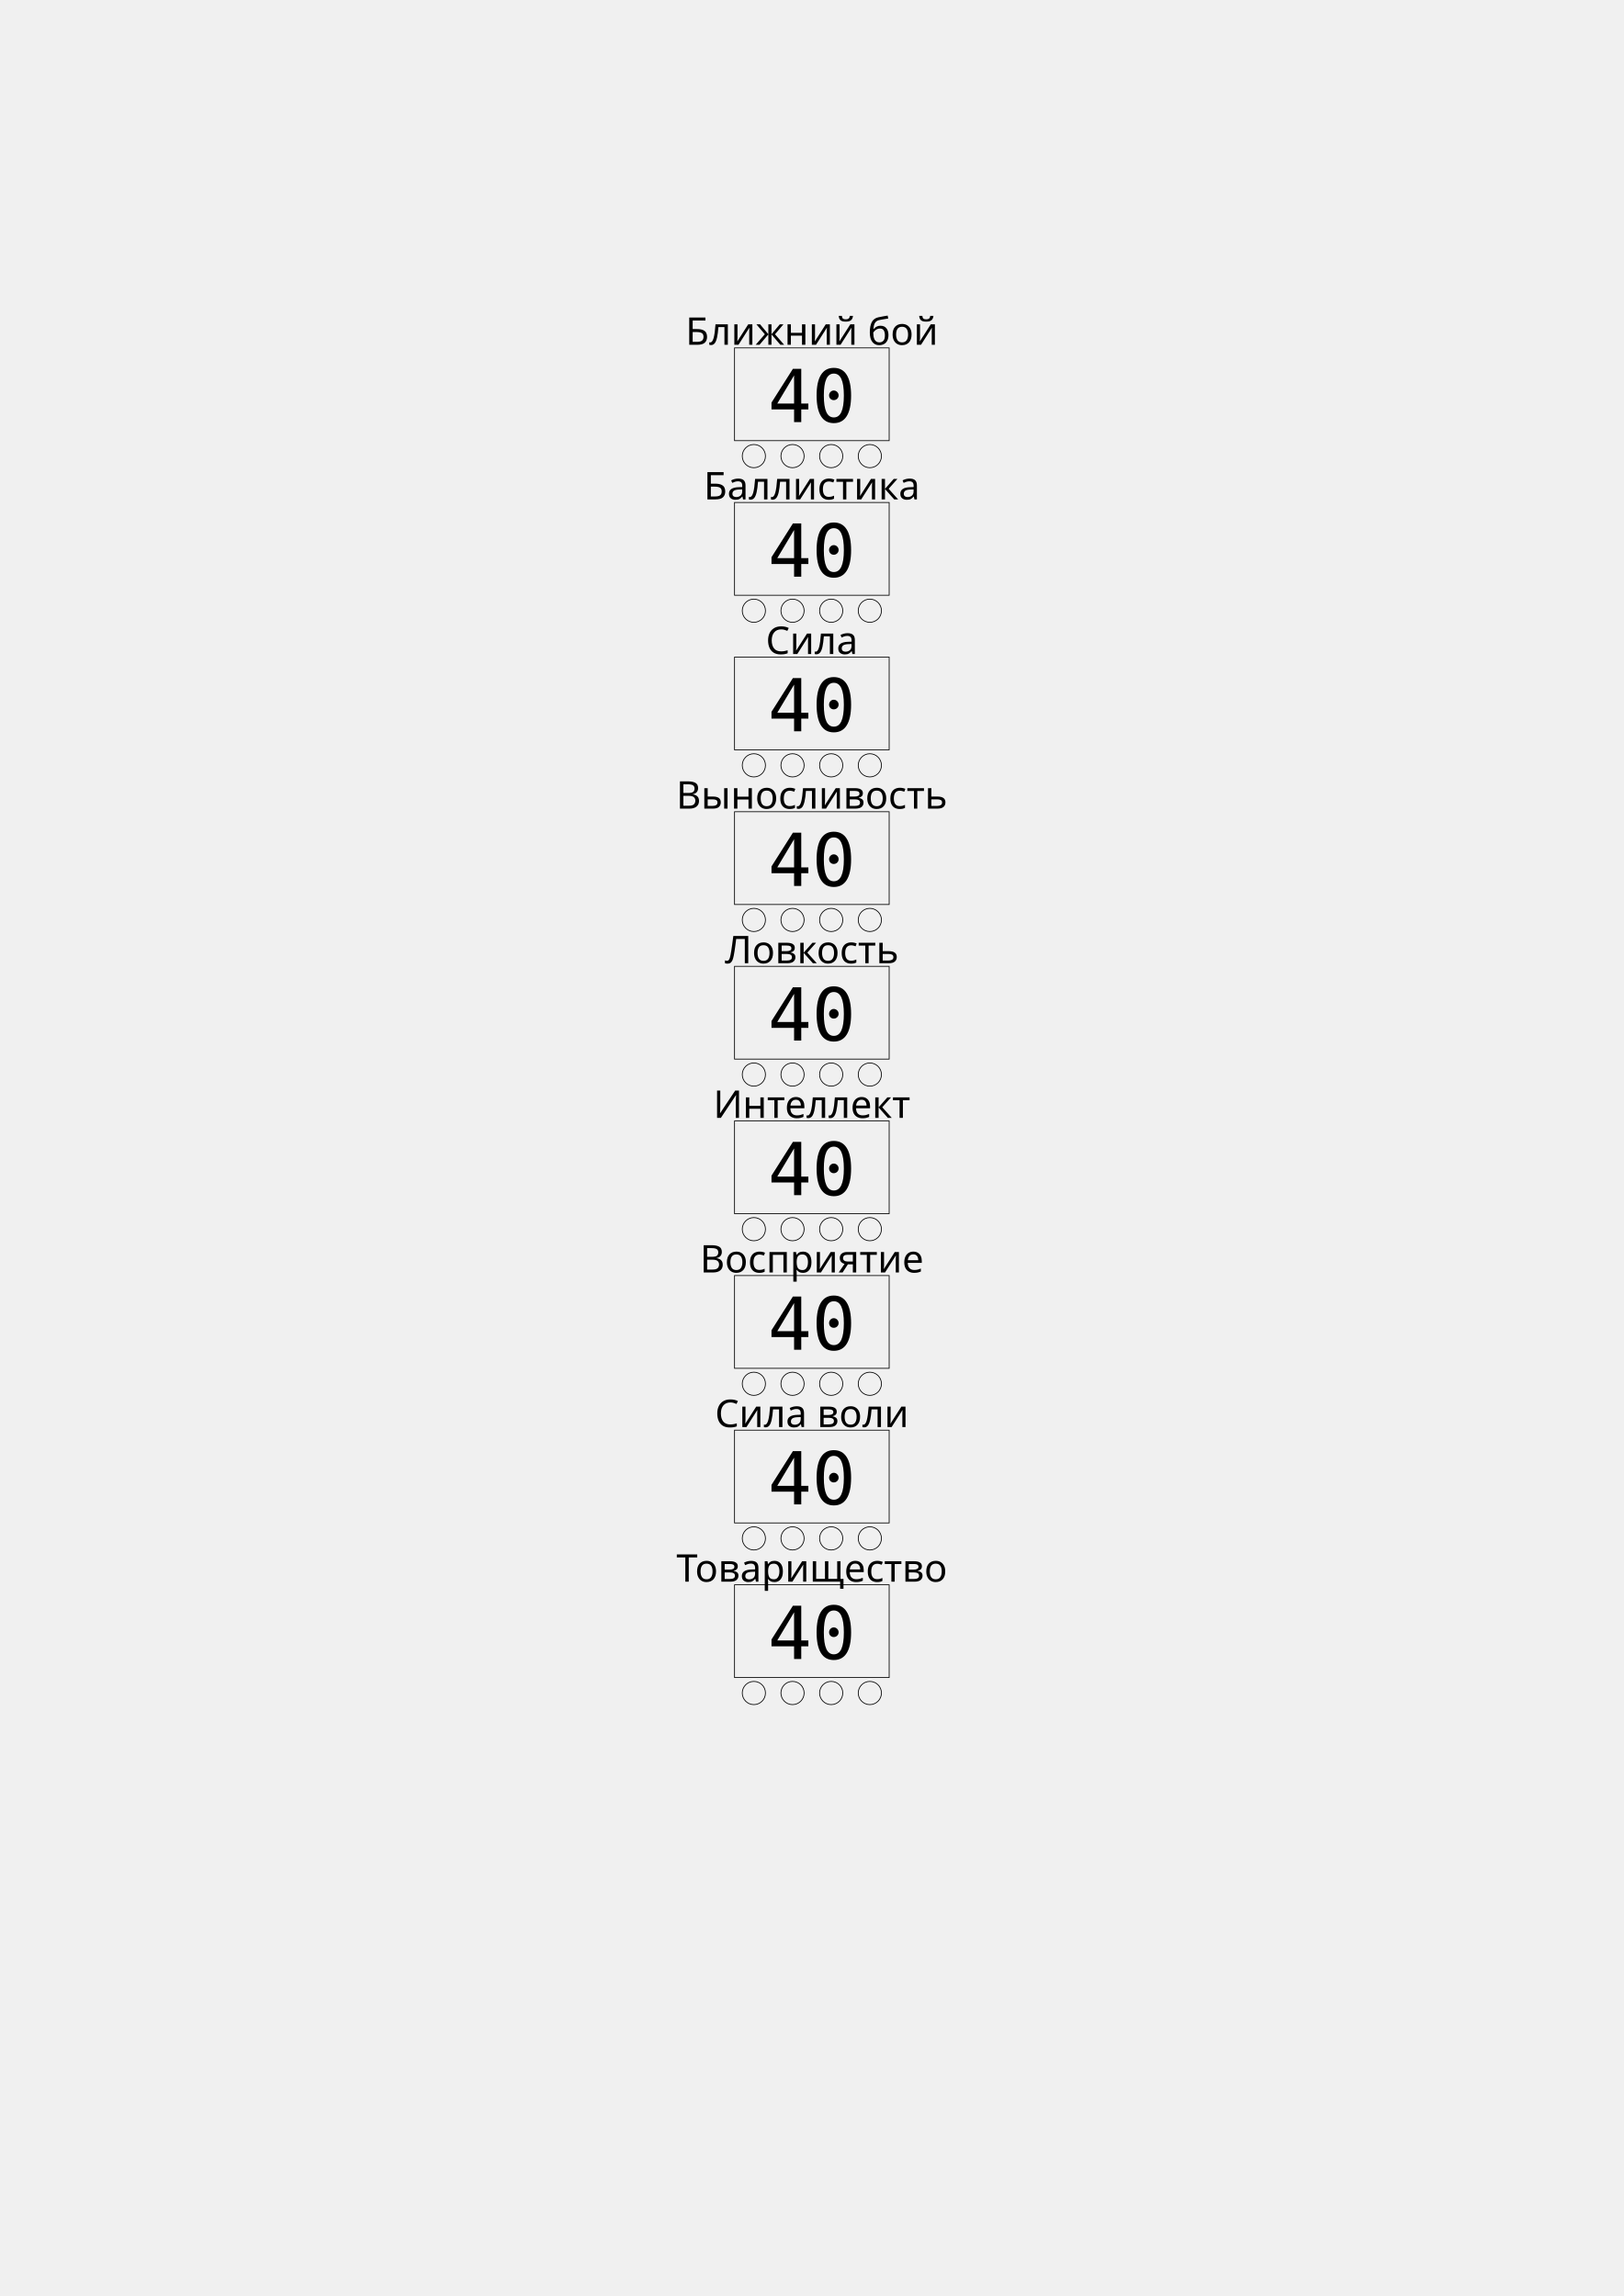
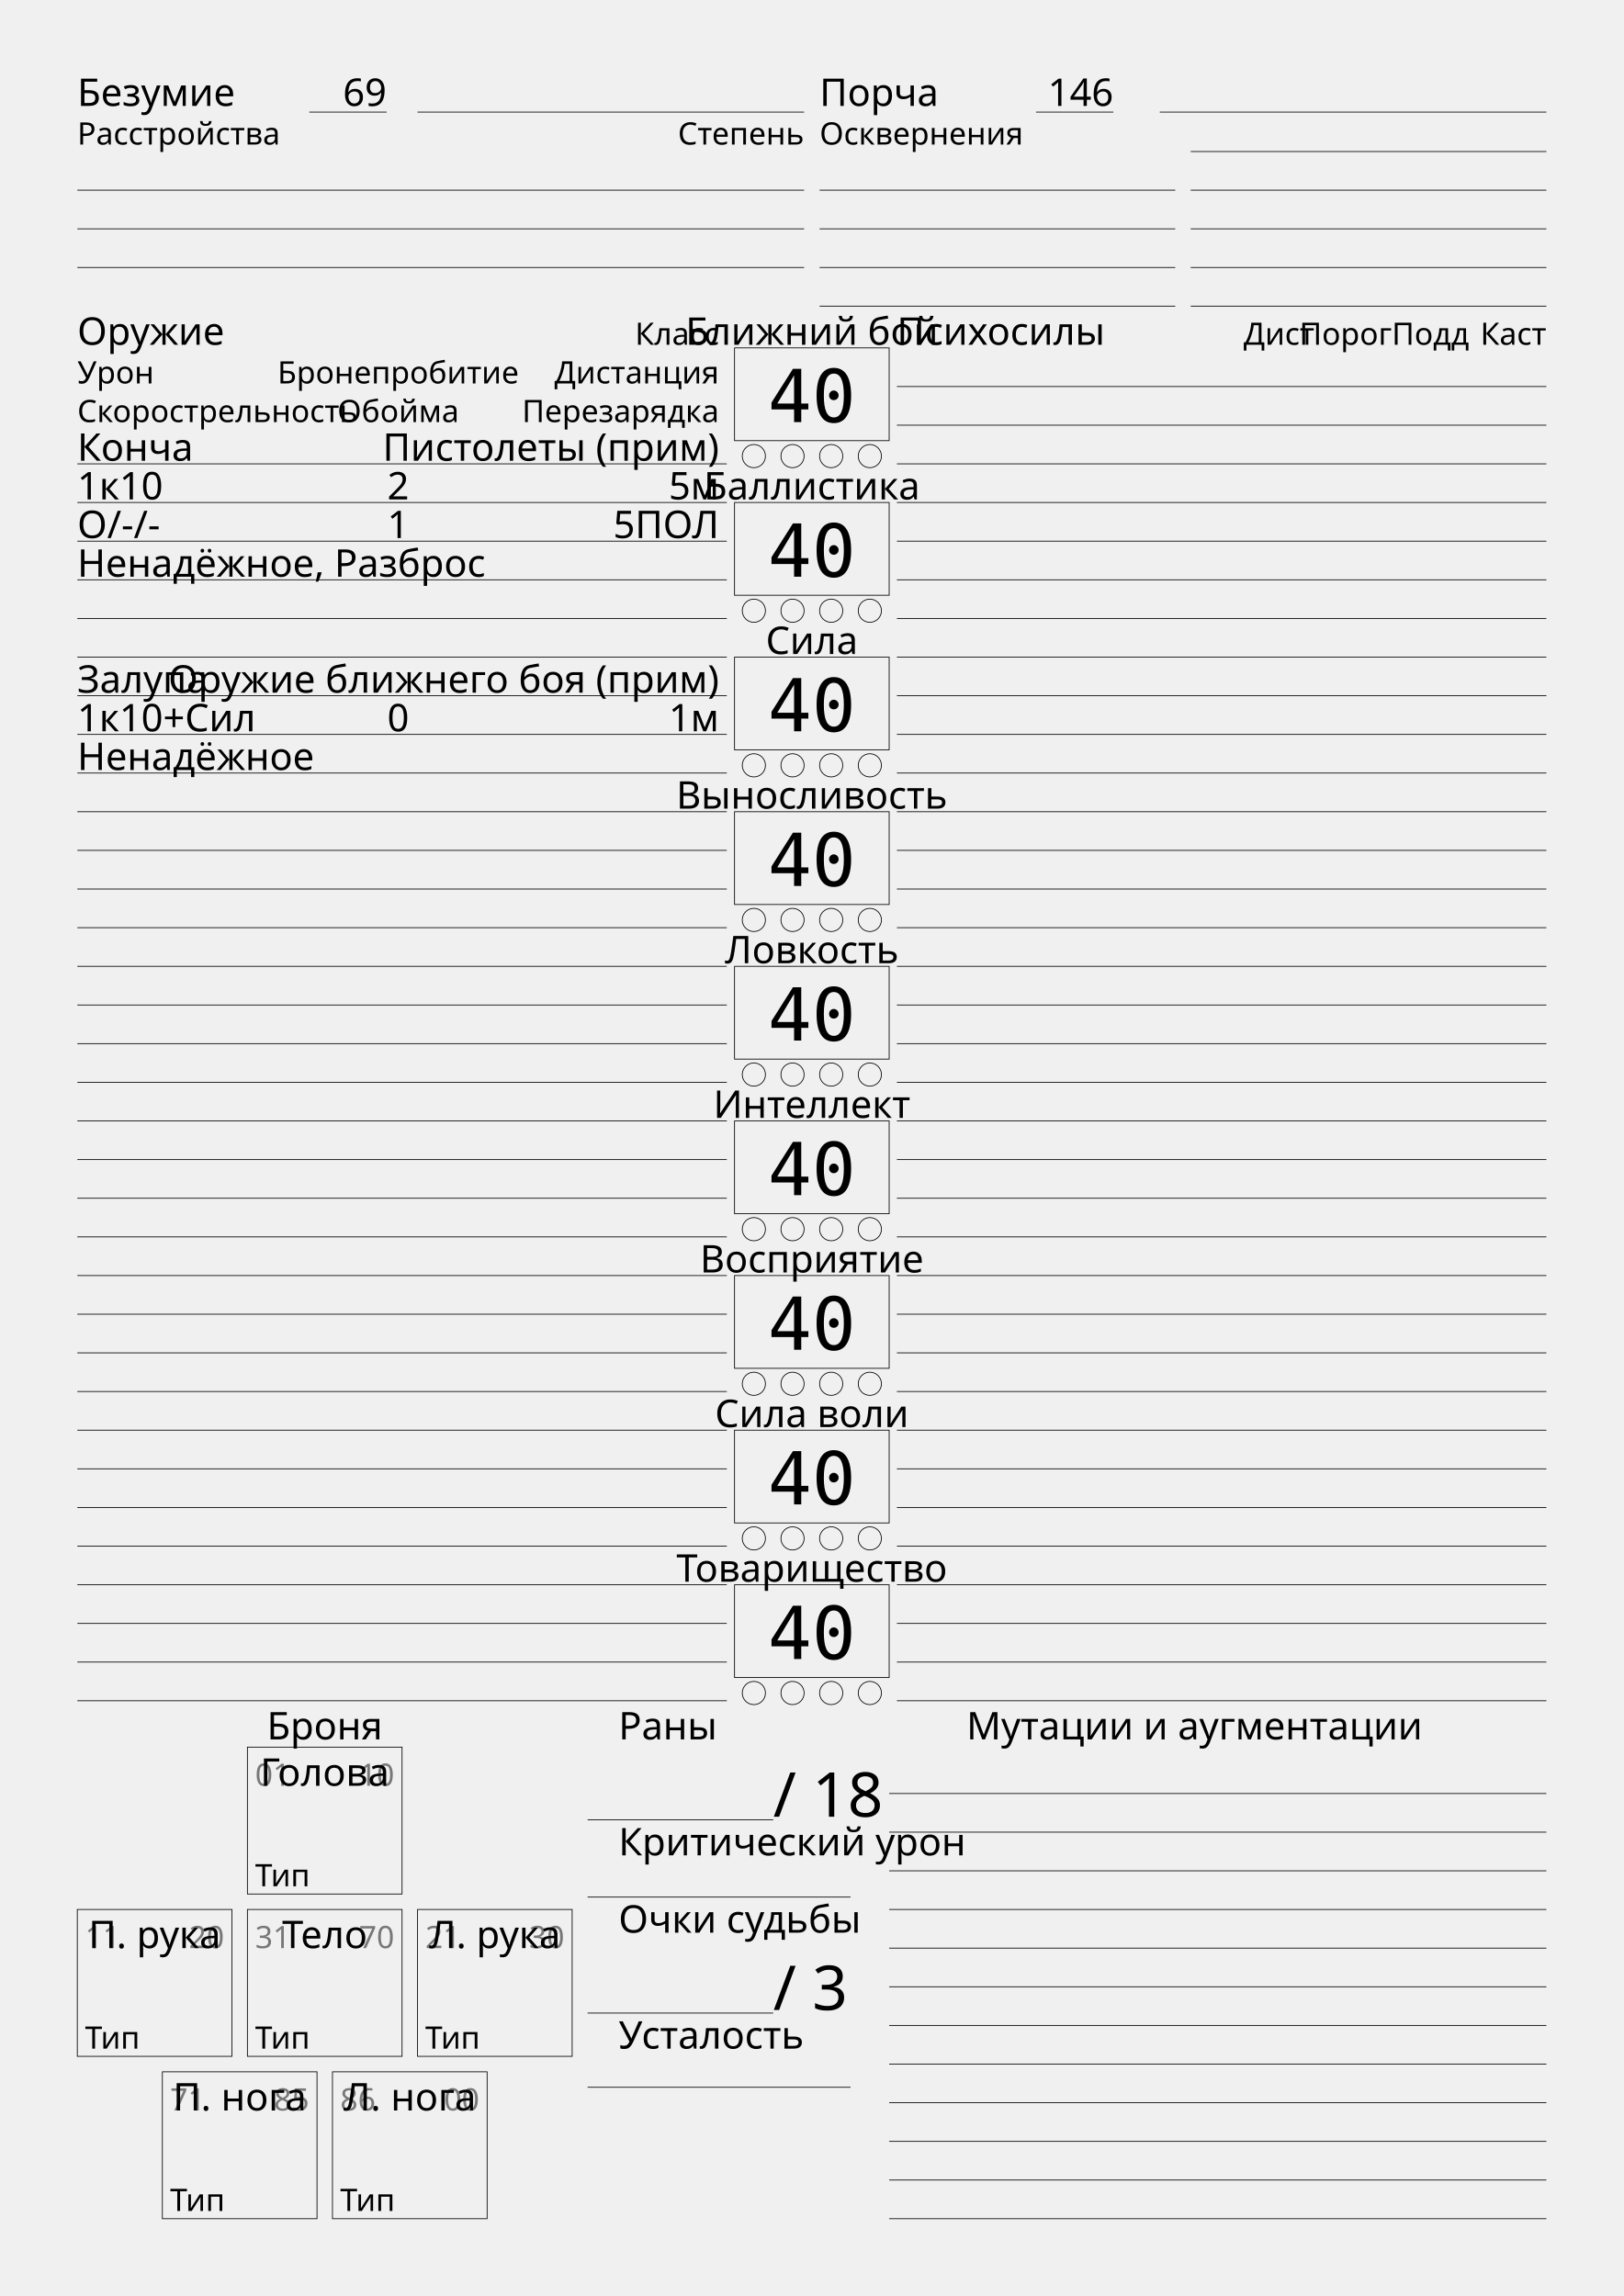
<svg xmlns="http://www.w3.org/2000/svg" width="210mm" height="297mm" viewBox="0 0 2100 2970" version="2">
  <defs>
    <style>
-       text.normal {
+       text {
        font-size:49.389px;
        font-family:'Sofia Sans Extra Condensed';
+         fill:#000;
+       }
+       text.normal {
        writing-mode:lr-tb;
        direction:ltr;
        text-anchor:start;
-         fill:#000;
-         /* stroke-width:2.646; */
      }
      text.central {
-         font-size:49.389px;
-         font-family:'Sofia Sans Extra Condensed';
        text-anchor:middle;
-         fill:#000;
-         /* stroke-width:2.646; */
+       }
+       text.right {
+         text-anchor: end;
+       }
+       text.smol {
+         font-size: 40px;
+         font-weight: 500;
+       }
+       text.big {
+         font-size: 80px;
      }
      text.stat {
        font-size: 94.5px;
        text-anchor:middle;
        font-family: monospace;
      }
      .bleed {
          display: none;
      }
      @media only screen {
        .bleed {
          display: unset;
        }
      }
      .skill0 &gt; rect:nth-child(1) {
        fill: #000;
      }
      .skill1 &gt; rect:nth-child(1) {
        fill: #000;
      }
      .skill1 &gt; rect:nth-child(2) {
        fill: #000;
      }
      .skill2 &gt; rect:nth-child(1) {
        fill: #000;
      }
      .skill2 &gt; rect:nth-child(2) {
        fill: #000;
      }
      .skill2 &gt; rect:nth-child(3) {
        fill: #000;
      }
    </style>
  </defs>
  <rect class="bleed" x="0" y="0" width="100%" height="100%" fill="white" stroke="black" />
  <rect class="bleed" x="100" y="100" width="1900" height="2770" fill="none" stroke="#888" />
  <text class="central" x="1050" y="446">Ближний бой</text>
  <rect width="200" height="120" x="950" y="450" fill="none" stroke="#000" />
  <text id="sbSHtHV" class="stat" x="1050" y="546">40</text>
  <circle id="sbSHtHu1" r="15" cx="975" cy="590" stroke="#000" fill="none" />
  <circle id="sbSHtHu2" r="15" cx="1025" cy="590" stroke="#000" fill="none" />
  <circle id="sbSHtHu3" r="15" cx="1075" cy="590" stroke="#000" fill="none" />
  <circle id="sbSHtHu4" r="15" cx="1125" cy="590" stroke="#000" fill="none" />
  <text class="central" x="1050" y="646">Баллистика</text>
  <rect width="200" height="120" x="950" y="650" fill="none" stroke="#000" />
  <text id="sbSRCV" class="stat" x="1050" y="746">40</text>
  <circle id="sbSRCu1" r="15" cx="975" cy="790" stroke="#000" fill="none" />
  <circle id="sbSRCu2" r="15" cx="1025" cy="790" stroke="#000" fill="none" />
  <circle id="sbSRCu3" r="15" cx="1075" cy="790" stroke="#000" fill="none" />
  <circle id="sbSRCu4" r="15" cx="1125" cy="790" stroke="#000" fill="none" />
  <text class="central" x="1050" y="846">Сила</text>
  <rect width="200" height="120" x="950" y="850" fill="none" stroke="#000" />
  <text id="sbSStrV" class="stat" x="1050" y="946">40</text>
  <circle id="sbSStru1" r="15" cx="975" cy="990" stroke="#000" fill="none" />
  <circle id="sbSStru2" r="15" cx="1025" cy="990" stroke="#000" fill="none" />
  <circle id="sbSStru3" r="15" cx="1075" cy="990" stroke="#000" fill="none" />
  <circle id="sbSStru4" r="15" cx="1125" cy="990" stroke="#000" fill="none" />
  <text class="central" x="1050" y="1046">Выносливость</text>
  <rect width="200" height="120" x="950" y="1050" fill="none" stroke="#000" />
  <text id="sbSConV" class="stat" x="1050" y="1146">40</text>
  <circle id="sbSConu1" r="15" cx="975" cy="1190" stroke="#000" fill="none" />
  <circle id="sbSConu2" r="15" cx="1025" cy="1190" stroke="#000" fill="none" />
  <circle id="sbSConu3" r="15" cx="1075" cy="1190" stroke="#000" fill="none" />
  <circle id="sbSConu4" r="15" cx="1125" cy="1190" stroke="#000" fill="none" />
  <text class="central" x="1050" y="1246">Ловкость</text>
  <rect width="200" height="120" x="950" y="1250" fill="none" stroke="#000" />
  <text id="sbSDexV" class="stat" x="1050" y="1346">40</text>
  <circle id="sbSDexu1" r="15" cx="975" cy="1390" stroke="#000" fill="none" />
  <circle id="sbSDexu2" r="15" cx="1025" cy="1390" stroke="#000" fill="none" />
  <circle id="sbSDexu3" r="15" cx="1075" cy="1390" stroke="#000" fill="none" />
  <circle id="sbSDexu4" r="15" cx="1125" cy="1390" stroke="#000" fill="none" />
  <text class="central" x="1050" y="1446">Интеллект</text>
  <rect width="200" height="120" x="950" y="1450" fill="none" stroke="#000" />
  <text id="sbSIntV" class="stat" x="1050" y="1546">40</text>
  <circle id="sbSIntu1" r="15" cx="975" cy="1590" stroke="#000" fill="none" />
  <circle id="sbSIntu2" r="15" cx="1025" cy="1590" stroke="#000" fill="none" />
  <circle id="sbSIntu3" r="15" cx="1075" cy="1590" stroke="#000" fill="none" />
  <circle id="sbSIntu4" r="15" cx="1125" cy="1590" stroke="#000" fill="none" />
  <text class="central" x="1050" y="1646">Восприятие</text>
  <rect width="200" height="120" x="950" y="1650" fill="none" stroke="#000" />
  <text id="sbSPerV" class="stat" x="1050" y="1746">40</text>
  <circle id="sbSPeru1" r="15" cx="975" cy="1790" stroke="#000" fill="none" />
  <circle id="sbSPeru2" r="15" cx="1025" cy="1790" stroke="#000" fill="none" />
  <circle id="sbSPeru3" r="15" cx="1075" cy="1790" stroke="#000" fill="none" />
  <circle id="sbSPeru4" r="15" cx="1125" cy="1790" stroke="#000" fill="none" />
  <text class="central" x="1050" y="1846">Сила воли</text>
  <rect width="200" height="120" x="950" y="1850" fill="none" stroke="#000" />
  <text id="sbSWilV" class="stat" x="1050" y="1946">40</text>
  <circle id="sbSWilu1" r="15" cx="975" cy="1990" stroke="#000" fill="none" />
  <circle id="sbSWilu2" r="15" cx="1025" cy="1990" stroke="#000" fill="none" />
  <circle id="sbSWilu3" r="15" cx="1075" cy="1990" stroke="#000" fill="none" />
  <circle id="sbSWilu4" r="15" cx="1125" cy="1990" stroke="#000" fill="none" />
  <text class="central" x="1050" y="2046">Товарищество</text>
  <rect width="200" height="120" x="950" y="2050" fill="none" stroke="#000" />
  <text id="sbSFelV" class="stat" x="1050" y="2146">40</text>
  <circle id="sbSFelu1" r="15" cx="975" cy="2190" stroke="#000" fill="none" />
  <circle id="sbSFelu2" r="15" cx="1025" cy="2190" stroke="#000" fill="none" />
  <circle id="sbSFelu3" r="15" cx="1075" cy="2190" stroke="#000" fill="none" />
  <circle id="sbSFelu4" r="15" cx="1125" cy="2190" stroke="#000" fill="none" />
+   <text x="100" y="446" class="normal">Оружие</text>
+   <text x="930" y="446" class="right smol">Класс</text>
+   <text x="100" y="496" class="normal smol">Урон</text>
+   <text x="515" y="496" class="central smol">Бронепробитие</text>
+   <text x="930" y="496" class="right smol">Дистанция</text>
+   <text x="100" y="546" class="normal smol">Скорострельность</text>
+   <text x="515" y="546" class="central smol">Обойма</text>
+   <text x="930" y="546" class="right smol">Перезарядка</text>
+   <text x="100" y="896" class="normal">Залупа</text>
+   <text x="930" y="896" class="right">Оружие ближнего боя (прим)</text>
+   <text x="100" y="946" class="normal">1к10+Сил</text>
+   <text x="515" y="946" class="central">0</text>
+   <text x="930" y="946" class="right">1м</text>
+   <text x="100" y="996" class="normal">Ненадёжное</text>
+   <text x="100" y="596" class="normal">Конча</text>
+   <text x="930" y="596" class="right">Пистолеты (прим)</text>
+   <text x="100" y="646" class="normal">1к10</text>
+   <text x="515" y="646" class="central">2</text>
+   <text x="930" y="646" class="right">5м</text>
+   <text x="100" y="696" class="normal">О/-/-</text>
+   <text x="515" y="696" class="central">1</text>
+   <text x="930" y="696" class="right">5ПОЛ</text>
+   <text x="100" y="746" class="normal">Ненадёжное, Разброс</text>
+   <g id="sbWeaponLines" stroke="#000">
+     <line x1="100" x2="940" y1="600" y2="600" />
+     <line x1="100" x2="940" y1="650" y2="650" />
+     <line x1="100" x2="940" y1="700" y2="700" />
+     <line x1="100" x2="940" y1="750" y2="750" />
+     <line x1="100" x2="940" y1="800" y2="800" />
+     <line x1="100" x2="940" y1="850" y2="850" />
+     <line x1="100" x2="940" y1="900" y2="900" />
+     <line x1="100" x2="940" y1="950" y2="950" />
+     <line x1="100" x2="940" y1="1000" y2="1000" />
+     <line x1="100" x2="940" y1="1050" y2="1050" />
+     <line x1="100" x2="940" y1="1100" y2="1100" />
+     <line x1="100" x2="940" y1="1150" y2="1150" />
+     <line x1="100" x2="940" y1="1200" y2="1200" />
+     <line x1="100" x2="940" y1="1250" y2="1250" />
+     <line x1="100" x2="940" y1="1300" y2="1300" />
+     <line x1="100" x2="940" y1="1350" y2="1350" />
+     <line x1="100" x2="940" y1="1400" y2="1400" />
+     <line x1="100" x2="940" y1="1450" y2="1450" />
+     <line x1="100" x2="940" y1="1500" y2="1500" />
+     <line x1="100" x2="940" y1="1550" y2="1550" />
+     <line x1="100" x2="940" y1="1600" y2="1600" />
+     <line x1="100" x2="940" y1="1650" y2="1650" />
+     <line x1="100" x2="940" y1="1700" y2="1700" />
+     <line x1="100" x2="940" y1="1750" y2="1750" />
+     <line x1="100" x2="940" y1="1800" y2="1800" />
+     <line x1="100" x2="940" y1="1850" y2="1850" />
+     <line x1="100" x2="940" y1="1900" y2="1900" />
+     <line x1="100" x2="940" y1="1950" y2="1950" />
+     <line x1="100" x2="940" y1="2000" y2="2000" />
+     <line x1="100" x2="940" y1="2050" y2="2050" />
+     <line x1="100" x2="940" y1="2100" y2="2100" />
+     <line x1="100" x2="940" y1="2150" y2="2150" />
+     <line x1="100" x2="940" y1="2200" y2="2200" />
+   </g>
+   <text x="1160" y="446" class="normal">Психосилы</text>
+   <text x="1700" y="446" class="right smol">Дист</text>
+   <text x="1800" y="446" class="right smol">Порог</text>
+   <text x="1900" y="446" class="right smol">Подд</text>
+   <text x="2000" y="446" class="right smol">Каст</text>
+   <g id="sbPsychoLines" stroke="#000">
+     <line x1="1160" x2="2000" y1="500" y2="500" />
+     <line x1="1160" x2="2000" y1="550" y2="550" />
+     <line x1="1160" x2="2000" y1="600" y2="600" />
+     <line x1="1160" x2="2000" y1="650" y2="650" />
+     <line x1="1160" x2="2000" y1="700" y2="700" />
+     <line x1="1160" x2="2000" y1="750" y2="750" />
+     <line x1="1160" x2="2000" y1="800" y2="800" />
+     <line x1="1160" x2="2000" y1="850" y2="850" />
+     <line x1="1160" x2="2000" y1="900" y2="900" />
+     <line x1="1160" x2="2000" y1="950" y2="950" />
+     <line x1="1160" x2="2000" y1="1000" y2="1000" />
+     <line x1="1160" x2="2000" y1="1050" y2="1050" />
+     <line x1="1160" x2="2000" y1="1100" y2="1100" />
+     <line x1="1160" x2="2000" y1="1150" y2="1150" />
+     <line x1="1160" x2="2000" y1="1200" y2="1200" />
+     <line x1="1160" x2="2000" y1="1250" y2="1250" />
+     <line x1="1160" x2="2000" y1="1300" y2="1300" />
+     <line x1="1160" x2="2000" y1="1350" y2="1350" />
+     <line x1="1160" x2="2000" y1="1400" y2="1400" />
+     <line x1="1160" x2="2000" y1="1450" y2="1450" />
+     <line x1="1160" x2="2000" y1="1500" y2="1500" />
+     <line x1="1160" x2="2000" y1="1550" y2="1550" />
+     <line x1="1160" x2="2000" y1="1600" y2="1600" />
+     <line x1="1160" x2="2000" y1="1650" y2="1650" />
+     <line x1="1160" x2="2000" y1="1700" y2="1700" />
+     <line x1="1160" x2="2000" y1="1750" y2="1750" />
+     <line x1="1160" x2="2000" y1="1800" y2="1800" />
+     <line x1="1160" x2="2000" y1="1850" y2="1850" />
+     <line x1="1160" x2="2000" y1="1900" y2="1900" />
+     <line x1="1160" x2="2000" y1="1950" y2="1950" />
+     <line x1="1160" x2="2000" y1="2000" y2="2000" />
+     <line x1="1160" x2="2000" y1="2050" y2="2050" />
+     <line x1="1160" x2="2000" y1="2100" y2="2100" />
+     <line x1="1160" x2="2000" y1="2150" y2="2150" />
+     <line x1="1160" x2="2000" y1="2200" y2="2200" />
+   </g>
+   <text x="420" y="2250" class="central">Броня</text>
+   <g fill="none" stroke="#000">
+     <rect x="320" y="2260" width="200" height="190" />
+     <rect x="320" y="2470" width="200" height="190" />
+     <rect x="100" y="2470" width="200" height="190" />
+     <rect x="540" y="2470" width="200" height="190" />
+     <rect x="210" y="2680" width="200" height="190" />
+     <rect x="430" y="2680" width="200" height="190" />
+   </g>
+   <text x="420" y="2310" class="central">Голова</text>
+   <text x="420" y="2520" class="central">Тело</text>
+   <text x="200" y="2520" class="central">П. рука</text>
+   <text x="640" y="2520" class="central">Л. рука</text>
+   <text x="310" y="2730" class="central">П. нога</text>
+   <text x="530" y="2730" class="central">Л. нога</text>
+   <g opacity="0.5">
+     <text x="330" y="2310" class="normal smol">01</text>
+     <text x="510" y="2310" class="right smol">10</text>
+     <text x="330" y="2520" class="normal smol">31</text>
+     <text x="510" y="2520" class="right smol">70</text>
+     <text x="110" y="2520" class="normal smol">11</text>
+     <text x="290" y="2520" class="right smol">20</text>
+     <text x="550" y="2520" class="normal smol">21</text>
+     <text x="730" y="2520" class="right smol">30</text>
+     <text x="220" y="2730" class="normal smol">71</text>
+     <text x="400" y="2730" class="right smol">85</text>
+     <text x="440" y="2730" class="normal smol">86</text>
+     <text x="620" y="2730" class="right smol">00</text>
+   </g>
+   <text x="330" y="2440" class="normal smol">Тип</text>
+   <text x="330" y="2650" class="normal smol">Тип</text>
+   <text x="110" y="2650" class="normal smol">Тип</text>
+   <text x="550" y="2650" class="normal smol">Тип</text>
+   <text x="220" y="2860" class="normal smol">Тип</text>
+   <text x="440" y="2860" class="normal smol">Тип</text>
+   <text x="800" y="2250" class="normal">Раны</text>
+   <text x="1000" y="2350" id="sbWounds" class="normal big">/ 18</text>
+   <line x1="760" x2="1000" y1="2354" y2="2354" stroke="black" />
+   <text x="800" y="2400" class="normal">Критический урон</text>
+   <line x1="760" x2="1100" y1="2454" y2="2454" stroke="black" />
+   <text x="800" y="2500" class="normal">Очки судьбы</text>
+   <text x="1000" y="2600" id="sbFate" class="normal big">/ 3</text>
+   <line x1="760" x2="1000" y1="2604" y2="2604" stroke="black" />
+   <text x="800" y="2650" class="normal">Усталость</text>
+   <line x1="760" x2="1100" y1="2700" y2="2700" stroke="black" />
+   <text x="1250" y="2250" class="normal">Мутации и аугментации</text>
+   <g stroke="#000">
+     <line x1="1150" x2="2000" y1="2320" y2="2320" />
+     <line x1="1150" x2="2000" y1="2370" y2="2370" />
+     <line x1="1150" x2="2000" y1="2420" y2="2420" />
+     <line x1="1150" x2="2000" y1="2470" y2="2470" />
+     <line x1="1150" x2="2000" y1="2520" y2="2520" />
+     <line x1="1150" x2="2000" y1="2570" y2="2570" />
+     <line x1="1150" x2="2000" y1="2620" y2="2620" />
+     <line x1="1150" x2="2000" y1="2670" y2="2670" />
+     <line x1="1150" x2="2000" y1="2720" y2="2720" />
+     <line x1="1150" x2="2000" y1="2770" y2="2770" />
+     <line x1="1150" x2="2000" y1="2820" y2="2820" />
+     <line x1="1150" x2="2000" y1="2870" y2="2870" />
+   </g>
+   <text x="100" y="137" class="normal">Безумие</text>
+   <text x="500" y="137" class="normal right" id="sbMadness">69</text>
+   <text x="100" y="187" class="normal smol">Расстройства</text>
+   <text x="1040" y="187" class="right smol">Степень</text>
+   <g stroke="#000">
+     <line x1="540" x2="1040" y1="145" y2="145" />
+     <line x1="400" x2="500" y1="145" y2="145" />
+     <line x1="100" x2="1040" y1="246" y2="246" />
+     <line x1="100" x2="1040" y1="296" y2="296" />
+     <line x1="100" x2="1040" y1="346" y2="346" />
+   </g>
+   <text x="1060" y="137" class="normal">Порча</text>
+   <text x="1440" y="137" class="normal right" id="sbCorrupt">146</text>
+   <text x="1060" y="187" class="normal smol">Осквернения</text>
+   <g stroke="#000">
+     <line x1="1500" x2="2000" y1="145" y2="145" />
+     <line x1="1340" x2="1440" y1="145" y2="145" />
+     <line x1="1060" x2="1520" y1="246" y2="246" />
+     <line x1="1060" x2="1520" y1="296" y2="296" />
+     <line x1="1060" x2="1520" y1="346" y2="346" />
+     <line x1="1060" x2="1520" y1="396" y2="396" />
+     <line x1="1540" x2="2000" y1="196" y2="196" />
+     <line x1="1540" x2="2000" y1="246" y2="246" />
+     <line x1="1540" x2="2000" y1="296" y2="296" />
+     <line x1="1540" x2="2000" y1="346" y2="346" />
+     <line x1="1540" x2="2000" y1="396" y2="396" />
+   </g>
</svg>
